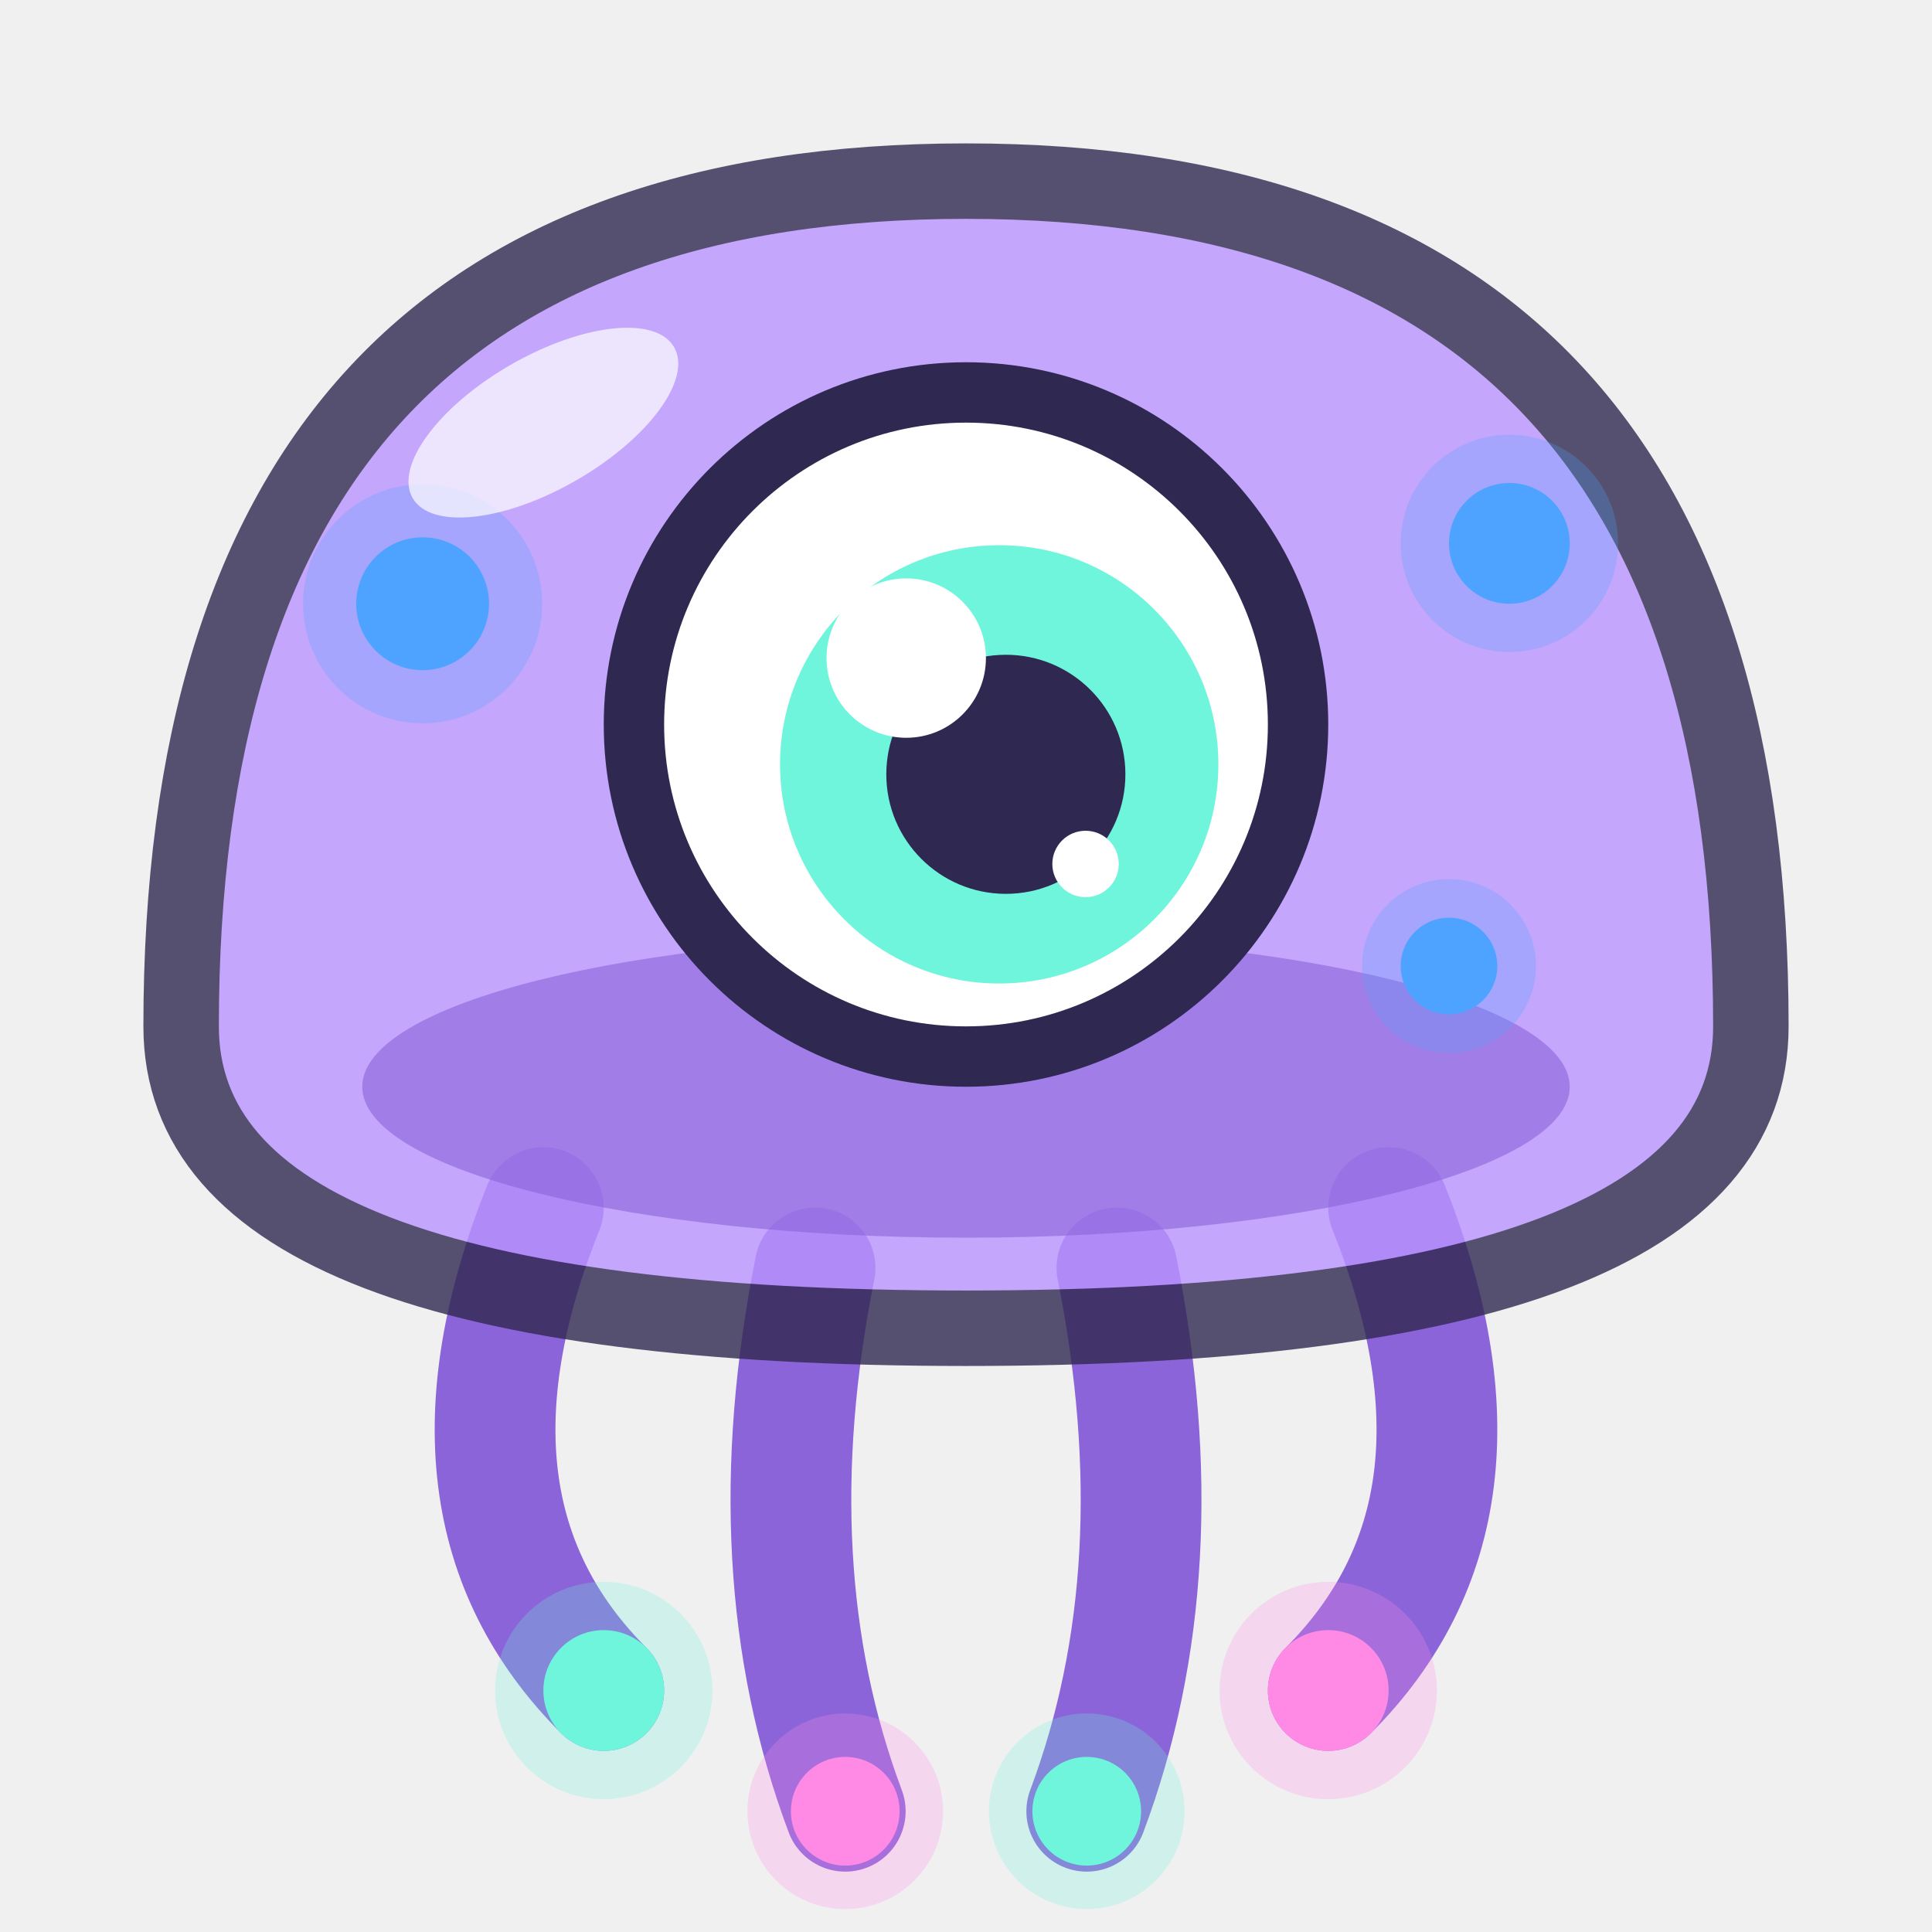
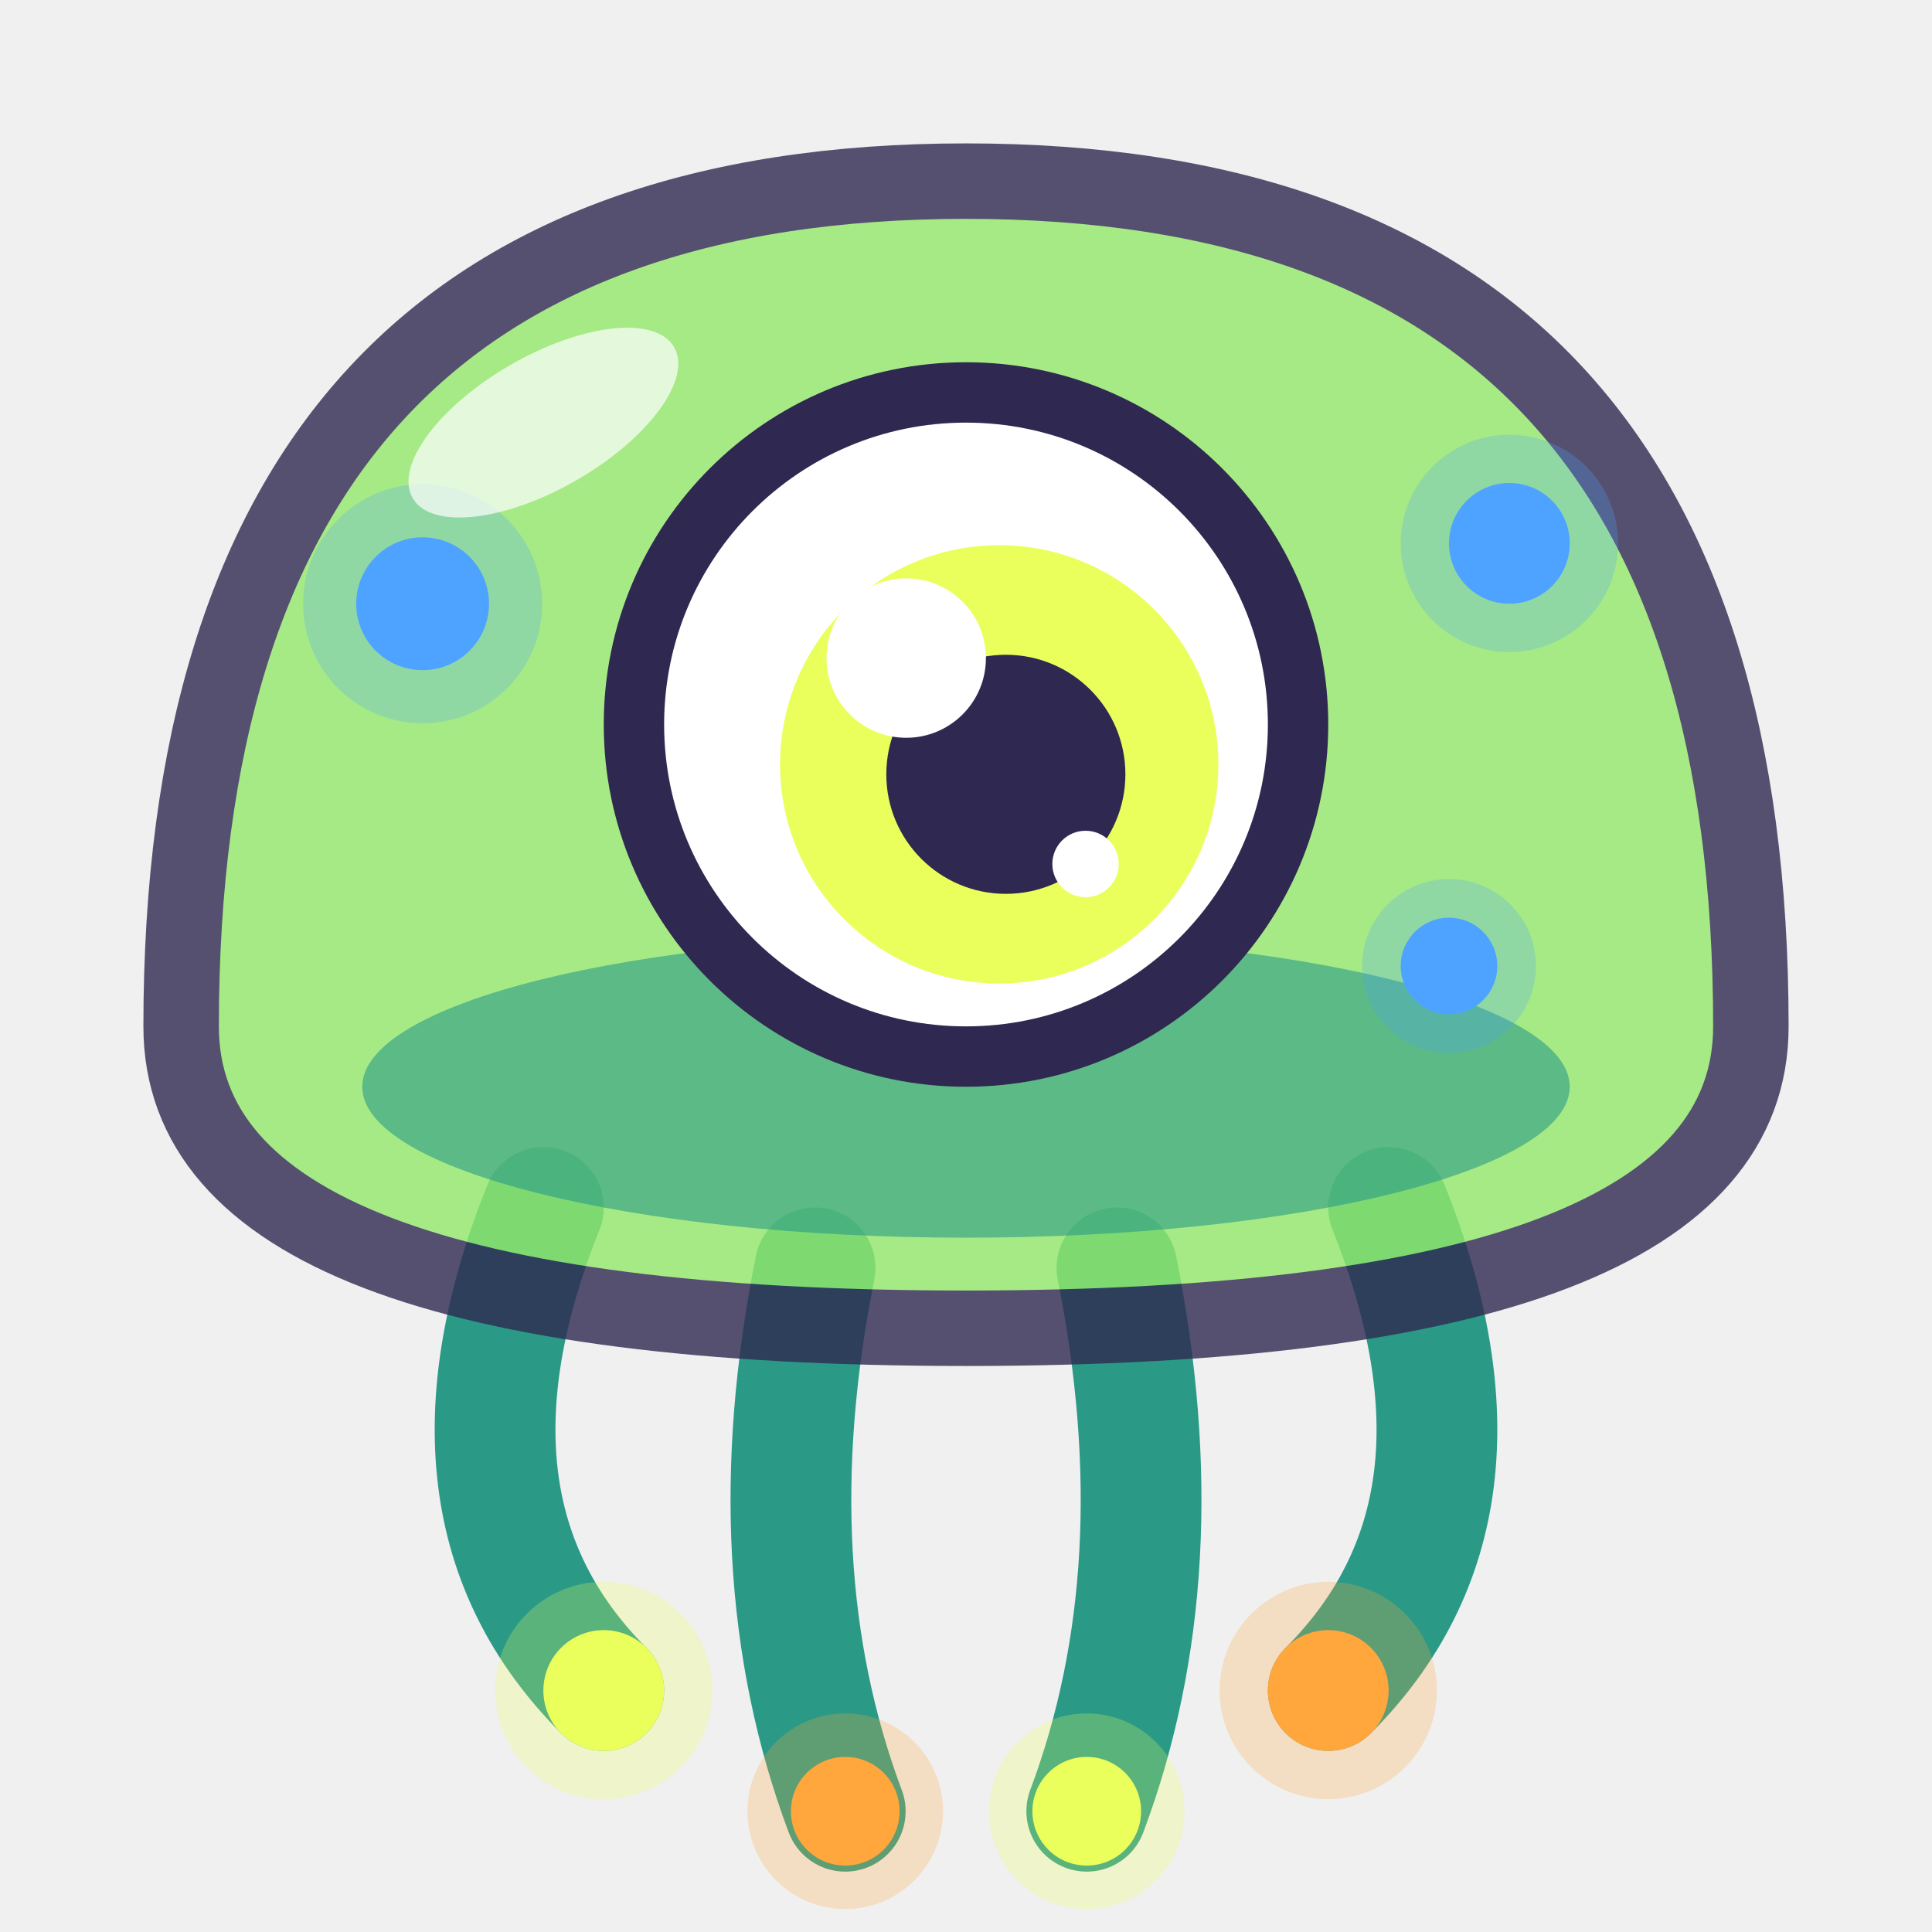
<svg xmlns="http://www.w3.org/2000/svg" viewBox="0 0 64 64">
-   <path d="M18 40 Q14 50 20 56 M27 42 Q25 52 28 60 M37 42 Q39 52 36 60 M46 40 Q50 50 44 56" fill="none" stroke="#8a64d8" stroke-width="4" stroke-linecap="round" />
-   <circle cx="20" cy="56" r="3.60" fill="#6ff5dc" opacity="0.25" />
-   <circle cx="20" cy="56" r="2" fill="#6ff5dc" />
-   <circle cx="28" cy="60" r="3.24" fill="#ff8ae6" opacity="0.25" />
-   <circle cx="28" cy="60" r="1.8" fill="#ff8ae6" />
-   <circle cx="36" cy="60" r="3.24" fill="#6ff5dc" opacity="0.25" />
-   <circle cx="36" cy="60" r="1.8" fill="#6ff5dc" />
-   <circle cx="44" cy="56" r="3.60" fill="#ff8ae6" opacity="0.25" />
-   <circle cx="44" cy="56" r="2" fill="#ff8ae6" />
-   <path d="M6 34 Q6 6 32 6 Q58 6 58 34 Q58 44 32 44 Q6 44 6 34 Z" fill="#b993ff" opacity="0.8" stroke="#2f2850" stroke-width="2.5" stroke-linejoin="round" stroke-linecap="round" />
-   <ellipse cx="32" cy="36" rx="20" ry="5" fill="#8a64d8" opacity="0.6" />
+   <path d="M18 40 Q14 50 20 56 M27 42 Q25 52 28 60 M37 42 Q39 52 36 60 M46 40 Q50 50 44 56" fill="none" stroke="#2a9a86" stroke-width="4" stroke-linecap="round" />
+   <circle cx="20" cy="56" r="3.60" fill="#eaff5c" opacity="0.25" />
+   <circle cx="20" cy="56" r="2" fill="#eaff5c" />
+   <circle cx="28" cy="60" r="3.24" fill="#ffa63d" opacity="0.25" />
+   <circle cx="28" cy="60" r="1.8" fill="#ffa63d" />
+   <circle cx="36" cy="60" r="3.24" fill="#eaff5c" opacity="0.25" />
+   <circle cx="36" cy="60" r="1.8" fill="#eaff5c" />
+   <circle cx="44" cy="56" r="3.60" fill="#ffa63d" opacity="0.25" />
+   <circle cx="44" cy="56" r="2" fill="#ffa63d" />
+   <path d="M6 34 Q6 6 32 6 Q58 6 58 34 Q58 44 32 44 Q6 44 6 34 Z" fill="#93e86a" opacity="0.8" stroke="#2f2850" stroke-width="2.5" stroke-linejoin="round" stroke-linecap="round" />
+   <ellipse cx="32" cy="36" rx="20" ry="5" fill="#2a9a86" opacity="0.6" />
  <circle cx="14" cy="20" r="3.96" fill="#4da3ff" opacity="0.25" />
  <circle cx="14" cy="20" r="2.2" fill="#4da3ff" />
  <circle cx="50" cy="18" r="3.60" fill="#4da3ff" opacity="0.25" />
  <circle cx="50" cy="18" r="2" fill="#4da3ff" />
  <circle cx="48" cy="32" r="2.88" fill="#4da3ff" opacity="0.25" />
  <circle cx="48" cy="32" r="1.6" fill="#4da3ff" />
  <circle cx="32" cy="24" r="11" fill="#fff" stroke="#2f2850" stroke-width="2" stroke-linejoin="round" stroke-linecap="round" />
-   <circle cx="33.10" cy="25.32" r="7.26" fill="#6ff5dc" />
+   <circle cx="33.10" cy="25.32" r="7.26" fill="#eaff5c" />
  <circle cx="33.32" cy="25.65" r="3.96" fill="#2f2850" />
  <circle cx="30.02" cy="21.80" r="2.64" fill="#fff" />
  <circle cx="35.96" cy="28.62" r="1.10" fill="#fff" />
  <ellipse cx="18" cy="14" rx="5" ry="2.2" fill="#fff" opacity="0.7" transform="rotate(-30 18 14)" />
</svg>
